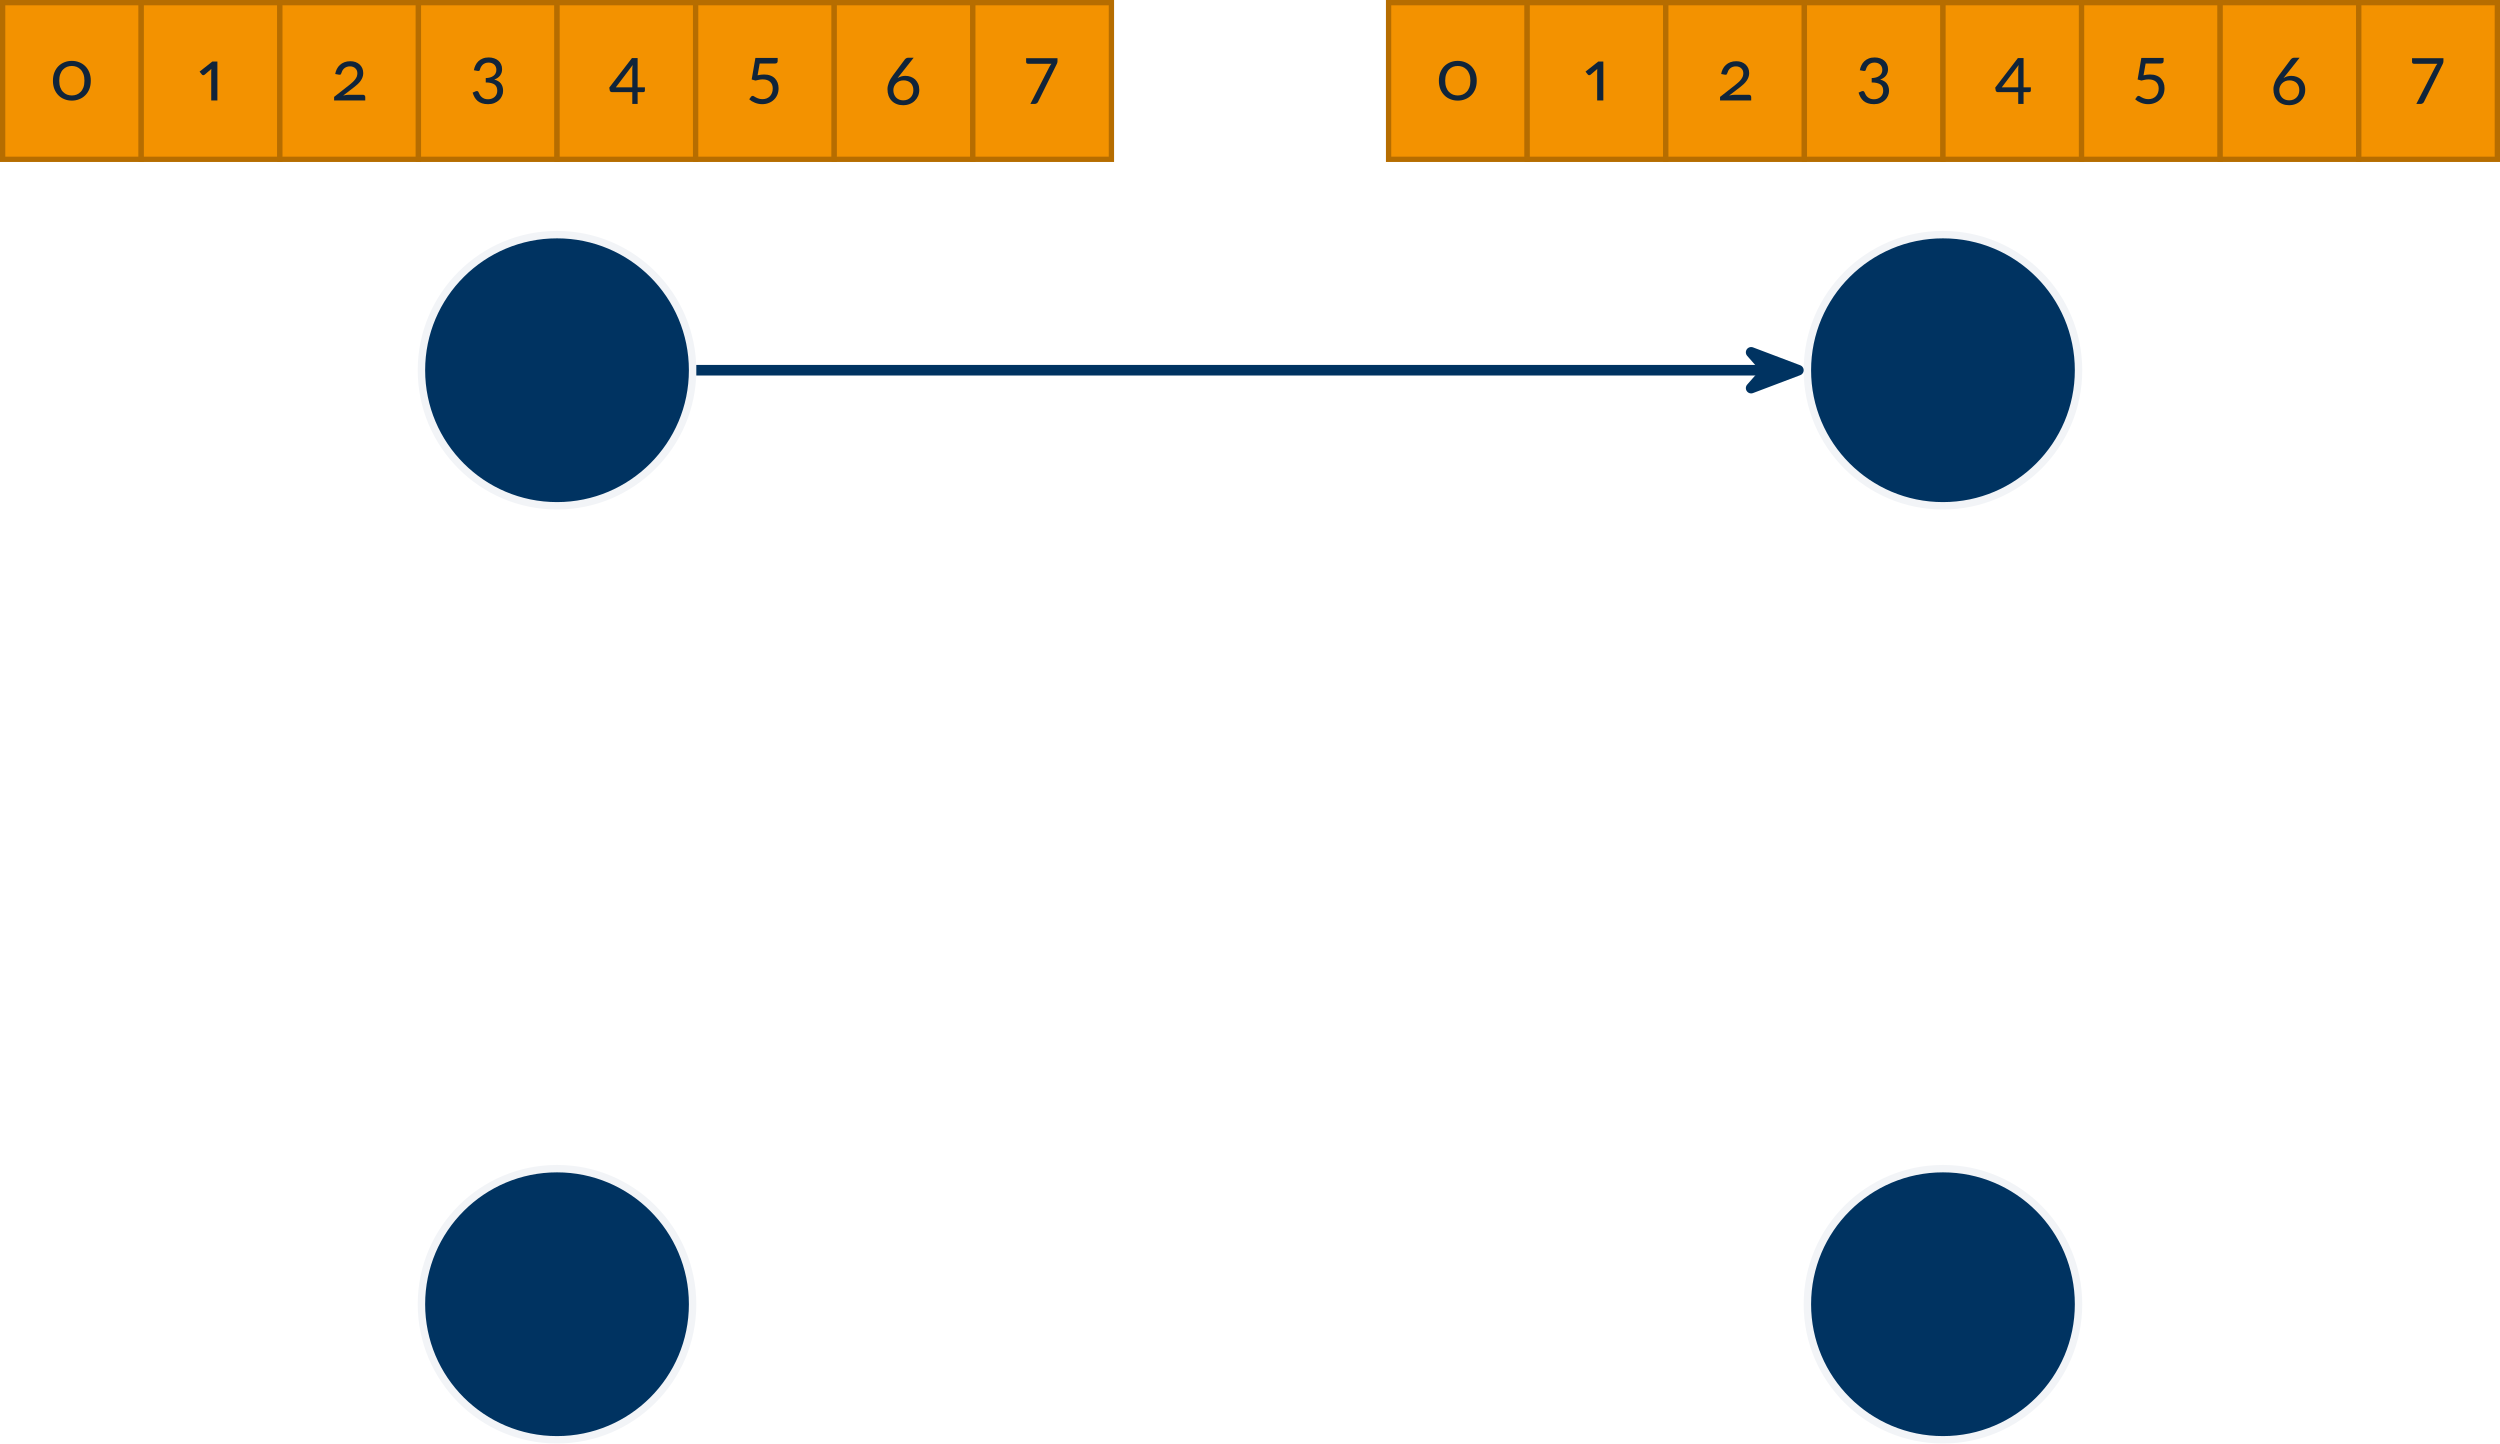
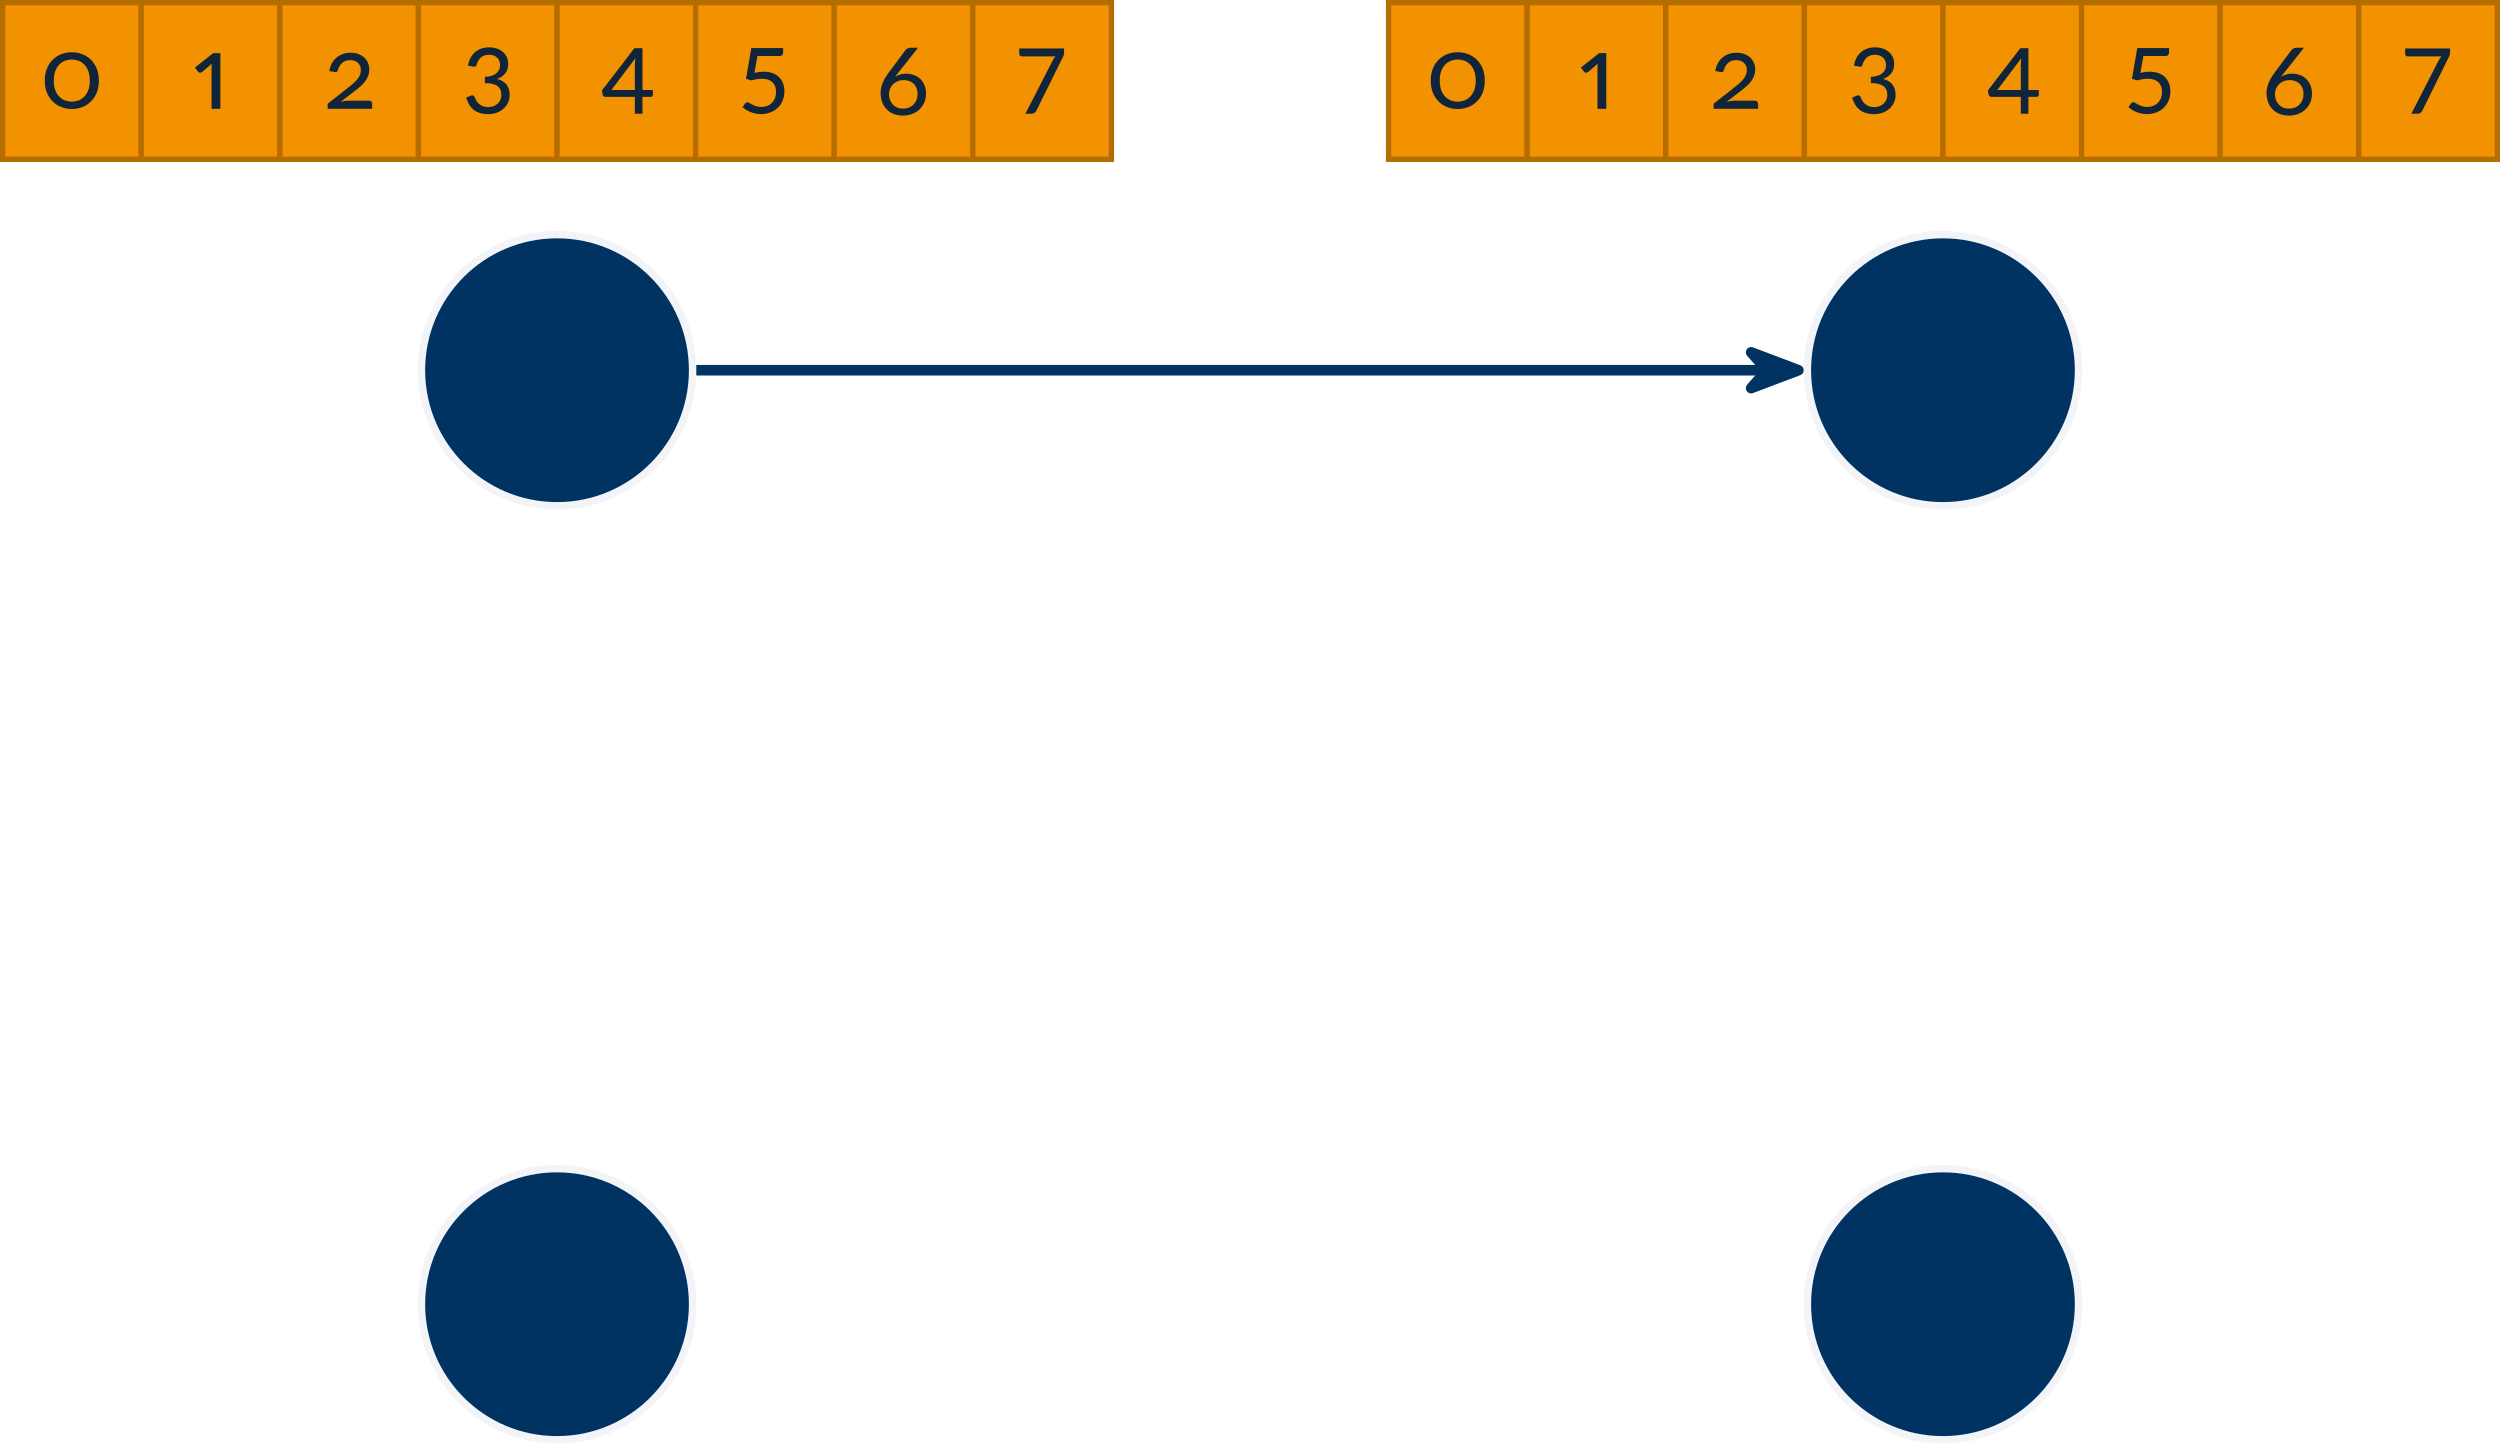
<svg xmlns="http://www.w3.org/2000/svg" xmlns:xlink="http://www.w3.org/1999/xlink" version="1.1" width="235.208pt" height="135.81pt" viewBox="-69.011 -69.011 235.208 135.81">
  <defs>
-     <path id="g1-48" d="M3.769-1.829C3.769-2.124 3.722-2.385 3.63-2.619C3.535-2.85 3.406-3.046 3.243-3.206S2.89-3.487 2.673-3.572C2.46-3.657 2.229-3.698 1.985-3.698S1.51-3.657 1.296-3.572C1.079-3.487 .889-3.365 .729-3.206S.441-2.85 .346-2.619C.254-2.385 .207-2.124 .207-1.829S.254-1.272 .346-1.038C.441-.807 .57-.611 .729-.455C.889-.292 1.079-.17 1.296-.088C1.51 0 1.74 .041 1.985 .041S2.46 0 2.673-.088C2.89-.17 3.08-.292 3.243-.455C3.406-.611 3.535-.807 3.63-1.038C3.722-1.272 3.769-1.533 3.769-1.829ZM3.172-1.829C3.172-1.588 3.138-1.377 3.074-1.201C3.006-1.028 2.918-.882 2.806-.773C2.694-.658 2.568-.577 2.426-.522C2.283-.472 2.137-.444 1.985-.444S1.683-.472 1.54-.522C1.401-.577 1.276-.658 1.164-.773C1.052-.882 .963-1.028 .899-1.201C.835-1.377 .801-1.588 .801-1.829C.801-2.073 .835-2.283 .899-2.456C.963-2.633 1.052-2.778 1.164-2.89S1.401-3.087 1.54-3.141C1.683-3.192 1.832-3.219 1.985-3.219S2.283-3.192 2.426-3.141C2.568-3.087 2.694-3.002 2.806-2.89S3.006-2.633 3.074-2.456C3.138-2.283 3.172-2.073 3.172-1.829Z" />
-     <path id="g1-49" d="M1.391-3.664L.187-2.714L.39-2.453C.465-2.354 .556-2.348 .668-2.426L1.293-2.965C1.286-2.86 1.282-2.758 1.282-2.663V0H1.862V-3.664H1.391Z" />
-     <path id="g1-50" d="M1.822-3.691C1.615-3.691 1.428-3.66 1.262-3.596C1.099-3.532 .957-3.447 .841-3.338C.719-3.226 .624-3.101 .55-2.951C.478-2.809 .427-2.653 .4-2.487L.733-2.426C.743-2.422 .757-2.422 .773-2.422C.79-2.419 .804-2.419 .814-2.419C.858-2.419 .892-2.429 .916-2.446C.936-2.463 .953-2.497 .967-2.541C.991-2.626 1.025-2.711 1.065-2.789C1.109-2.87 1.164-2.941 1.228-3.002S1.374-3.114 1.466-3.148C1.557-3.189 1.669-3.206 1.795-3.206C1.9-3.206 1.995-3.189 2.076-3.155C2.164-3.124 2.236-3.08 2.293-3.019C2.354-2.965 2.402-2.894 2.436-2.816C2.466-2.738 2.483-2.65 2.483-2.558C2.483-2.456 2.466-2.361 2.436-2.266C2.402-2.178 2.354-2.086 2.29-2.002C2.225-1.913 2.151-1.825 2.056-1.737C1.968-1.652 1.862-1.564 1.747-1.472L.295-.332V0H3.226V-.322C3.226-.38 3.206-.431 3.169-.472S3.077-.533 3.009-.533H1.706C1.628-.533 1.54-.526 1.442-.516C1.343-.502 1.248-.485 1.15-.461L2.192-1.259C2.317-1.354 2.429-1.452 2.531-1.547C2.636-1.649 2.724-1.751 2.799-1.859C2.873-1.964 2.931-2.076 2.972-2.195C3.016-2.314 3.036-2.439 3.036-2.571C3.036-2.738 3.006-2.887 2.948-3.026C2.89-3.162 2.806-3.277 2.7-3.379C2.595-3.474 2.466-3.552 2.317-3.61C2.168-3.664 2.002-3.691 1.822-3.691Z" />
-     <path id="g1-51" d="M1.805-3.691C1.598-3.691 1.411-3.66 1.248-3.596C1.089-3.532 .95-3.447 .835-3.338C.719-3.226 .624-3.101 .556-2.951C.482-2.809 .434-2.653 .407-2.487L.74-2.426C.75-2.422 .763-2.422 .78-2.422C.797-2.419 .811-2.419 .821-2.419C.865-2.419 .899-2.429 .923-2.446C.943-2.463 .96-2.497 .974-2.541C.997-2.629 1.031-2.714 1.075-2.795C1.12-2.873 1.174-2.945 1.235-3.006C1.303-3.067 1.377-3.114 1.472-3.152C1.561-3.189 1.669-3.206 1.791-3.206C1.893-3.206 1.988-3.192 2.076-3.162S2.242-3.087 2.307-3.033C2.375-2.972 2.429-2.904 2.463-2.816C2.504-2.734 2.521-2.633 2.521-2.521C2.521-2.395 2.497-2.283 2.446-2.192C2.395-2.097 2.327-2.015 2.239-1.954C2.147-1.886 2.042-1.839 1.92-1.805S1.666-1.754 1.523-1.751V-1.337C1.723-1.337 1.89-1.32 2.029-1.282C2.168-1.248 2.28-1.198 2.365-1.133C2.449-1.065 2.51-.984 2.551-.885C2.585-.787 2.605-.675 2.605-.55C2.605-.438 2.585-.332 2.544-.237C2.5-.139 2.443-.054 2.368 .014C2.29 .088 2.198 .142 2.09 .183C1.985 .224 1.866 .244 1.737 .244S1.496 .224 1.398 .19C1.299 .149 1.215 .102 1.147 .041C1.072-.02 1.014-.092 .967-.17C.919-.251 .879-.336 .845-.421C.824-.472 .79-.509 .746-.522C.699-.543 .638-.533 .563-.502L.288-.38C.339-.221 .4-.071 .475 .061C.553 .193 .648 .309 .76 .404S1.011 .573 1.17 .624C1.33 .678 1.52 .706 1.74 .706C1.957 .706 2.154 .672 2.327 .604C2.5 .533 2.65 .441 2.772 .326S2.989 .078 3.053-.075C3.121-.224 3.155-.38 3.155-.543C3.155-.824 3.087-1.052 2.951-1.235C2.816-1.411 2.605-1.54 2.324-1.611C2.558-1.693 2.738-1.818 2.867-1.981C2.996-2.151 3.06-2.351 3.06-2.592C3.06-2.758 3.029-2.907 2.968-3.04C2.907-3.175 2.823-3.291 2.711-3.386C2.599-3.484 2.466-3.559 2.314-3.61C2.161-3.664 1.991-3.691 1.805-3.691Z" />
-     <path id="g1-52" d="M2.951-.906V-3.66H2.419L.282-.875L.329-.611C.339-.567 .36-.529 .397-.499S.472-.455 .509-.455H2.449V.655H2.951V-.455H3.487C3.532-.455 3.569-.468 3.596-.495C3.623-.519 3.637-.556 3.637-.6V-.906H2.951ZM2.449-2.612V-.906H.902L2.487-3.002C2.477-2.931 2.466-2.863 2.46-2.795C2.453-2.734 2.449-2.67 2.449-2.612Z" />
-     <path id="g1-53" d="M2.873-3.352V-3.644H.777L.427-1.618L.784-1.516C.906-1.55 1.025-1.578 1.136-1.594C1.248-1.615 1.36-1.625 1.469-1.625C1.622-1.625 1.757-1.605 1.873-1.567C1.991-1.527 2.09-1.469 2.168-1.394S2.307-1.228 2.348-1.126C2.388-1.018 2.409-.902 2.409-.77C2.409-.617 2.385-.482 2.341-.36C2.293-.234 2.225-.129 2.144-.041C2.056 .047 1.954 .115 1.835 .163S1.581 .234 1.435 .234C1.276 .234 1.126 .207 .994 .149C.862 .095 .74 .031 .634-.041C.584-.075 .536-.085 .485-.071S.394-.031 .363 .01L.197 .244C.265 .305 .343 .363 .427 .421C.516 .475 .611 .522 .712 .563C.814 .607 .923 .641 1.038 .665C1.157 .692 1.279 .706 1.408 .706C1.628 .706 1.832 .672 2.022 .597C2.209 .529 2.375 .427 2.51 .295C2.653 .163 2.761 .007 2.84-.176C2.918-.363 2.958-.57 2.958-.797C2.958-.984 2.928-1.153 2.87-1.309C2.812-1.469 2.724-1.605 2.612-1.72S2.358-1.927 2.188-1.988C2.019-2.056 1.825-2.086 1.605-2.086C1.503-2.086 1.401-2.08 1.299-2.069C1.198-2.056 1.092-2.035 .984-2.012L1.181-3.121H2.636C2.717-3.121 2.778-3.141 2.816-3.189C2.853-3.23 2.873-3.287 2.873-3.352Z" />
-     <path id="g1-54" d="M1.276-2.504L1.483-2.768L2.792-4.42H2.287C2.209-4.42 2.144-4.403 2.09-4.37C2.032-4.339 1.985-4.291 1.94-4.234L.862-2.785C.675-2.538 .539-2.303 .455-2.083S.326-1.659 .326-1.466C.326-1.235 .36-1.028 .427-.841C.499-.655 .597-.495 .726-.366C.855-.231 1.011-.129 1.191-.061C1.371 .014 1.574 .047 1.798 .047C2.025 .047 2.232 .01 2.415-.064C2.605-.139 2.765-.241 2.897-.373C3.029-.502 3.135-.655 3.209-.828C3.281-1.004 3.318-1.194 3.318-1.394C3.318-1.608 3.284-1.795 3.213-1.961C3.141-2.124 3.046-2.259 2.931-2.375C2.809-2.483 2.673-2.571 2.514-2.626C2.354-2.687 2.188-2.714 2.012-2.714C1.869-2.714 1.737-2.694 1.615-2.66C1.489-2.619 1.377-2.568 1.276-2.504ZM.879-1.381C.879-1.493 .902-1.605 .943-1.713C.991-1.822 1.052-1.92 1.133-2.005C1.218-2.09 1.32-2.161 1.438-2.212S1.693-2.29 1.846-2.29C1.981-2.29 2.107-2.27 2.219-2.225C2.331-2.185 2.429-2.124 2.51-2.046C2.588-1.968 2.653-1.869 2.694-1.757C2.741-1.642 2.761-1.513 2.761-1.367C2.761-1.235 2.741-1.109 2.697-.994S2.592-.777 2.51-.692C2.426-.604 2.327-.536 2.209-.485S1.957-.41 1.808-.41C1.662-.41 1.533-.434 1.418-.482C1.303-.533 1.204-.6 1.126-.685C1.048-.773 .987-.875 .943-.994S.879-1.242 .879-1.381Z" />
-     <path id="g1-55" d="M3.057-3.644H.105V-3.294C.105-3.236 .122-3.192 .156-3.162C.19-3.135 .234-3.121 .285-3.121H2.49C2.419-3.036 2.351-2.938 2.293-2.823L.509 .655H.943C1.001 .655 1.055 .638 1.106 .597C1.16 .563 1.198 .519 1.221 .475L2.999-3.118C3.036-3.192 3.057-3.274 3.057-3.362V-3.644Z" />
+     <path id="g1-48" d="M5.384-2.612C5.384-3.034 5.316-3.407 5.186-3.741C5.05-4.071 4.866-4.352 4.633-4.58S4.129-4.982 3.819-5.103C3.514-5.224 3.184-5.283 2.835-5.283S2.157-5.224 1.851-5.103C1.541-4.982 1.27-4.808 1.042-4.58S.63-4.071 .494-3.741C.363-3.407 .296-3.034 .296-2.612S.363-1.817 .494-1.483C.63-1.153 .814-.872 1.042-.649C1.27-.417 1.541-.242 1.851-.126C2.157 0 2.486 .058 2.835 .058S3.514 0 3.819-.126C4.129-.242 4.401-.417 4.633-.649C4.866-.872 5.05-1.153 5.186-1.483C5.316-1.817 5.384-2.191 5.384-2.612ZM4.531-2.612C4.531-2.268 4.483-1.968 4.391-1.716C4.294-1.468 4.168-1.26 4.008-1.105C3.848-.94 3.669-.824 3.465-.746C3.262-.674 3.053-.635 2.835-.635S2.404-.674 2.2-.746C2.002-.824 1.822-.94 1.662-1.105C1.502-1.26 1.376-1.468 1.284-1.716C1.192-1.968 1.144-2.268 1.144-2.612C1.144-2.961 1.192-3.262 1.284-3.509C1.376-3.761 1.502-3.969 1.662-4.129S2.002-4.41 2.2-4.488C2.404-4.56 2.617-4.599 2.835-4.599S3.262-4.56 3.465-4.488C3.669-4.41 3.848-4.289 4.008-4.129S4.294-3.761 4.391-3.509C4.483-3.262 4.531-2.961 4.531-2.612Z" />
+     <path id="g1-49" d="M1.987-5.234L.267-3.877L.557-3.504C.664-3.363 .795-3.354 .955-3.465L1.846-4.236C1.837-4.086 1.832-3.94 1.832-3.804V0H2.661V-5.234H1.987Z" />
+     <path id="g1-50" d="M2.603-5.273C2.307-5.273 2.04-5.229 1.803-5.137C1.57-5.045 1.367-4.924 1.202-4.769C1.027-4.609 .892-4.43 .785-4.216C.683-4.013 .611-3.79 .572-3.552L1.047-3.465C1.061-3.46 1.081-3.46 1.105-3.46C1.129-3.455 1.149-3.455 1.163-3.455C1.226-3.455 1.275-3.47 1.309-3.494C1.338-3.518 1.362-3.567 1.381-3.63C1.415-3.751 1.464-3.872 1.522-3.984C1.585-4.1 1.662-4.202 1.754-4.289S1.963-4.449 2.094-4.497C2.224-4.556 2.384-4.58 2.564-4.58C2.714-4.58 2.85-4.556 2.966-4.507C3.092-4.464 3.194-4.401 3.276-4.313C3.363-4.236 3.431-4.134 3.48-4.023C3.523-3.911 3.548-3.785 3.548-3.654C3.548-3.509 3.523-3.373 3.48-3.237C3.431-3.111 3.363-2.981 3.271-2.859C3.179-2.733 3.073-2.607 2.937-2.481C2.811-2.36 2.661-2.234 2.496-2.103L.422-.475V0H4.609V-.46C4.609-.543 4.58-.615 4.527-.674S4.396-.761 4.299-.761H2.438C2.326-.761 2.2-.751 2.06-.737C1.919-.717 1.783-.693 1.643-.659L3.131-1.798C3.31-1.934 3.47-2.074 3.615-2.21C3.766-2.355 3.892-2.501 3.998-2.656C4.105-2.806 4.187-2.966 4.245-3.136C4.308-3.305 4.338-3.485 4.338-3.674C4.338-3.911 4.294-4.124 4.212-4.323C4.129-4.517 4.008-4.682 3.858-4.827C3.707-4.963 3.523-5.074 3.31-5.157C3.097-5.234 2.859-5.273 2.603-5.273Z" />
+     <path id="g1-51" d="M2.578-5.273C2.283-5.273 2.016-5.229 1.783-5.137C1.556-5.045 1.357-4.924 1.192-4.769C1.027-4.609 .892-4.43 .795-4.216C.688-4.013 .62-3.79 .582-3.552L1.057-3.465C1.071-3.46 1.09-3.46 1.115-3.46C1.139-3.455 1.158-3.455 1.173-3.455C1.236-3.455 1.284-3.47 1.318-3.494C1.347-3.518 1.372-3.567 1.391-3.63C1.425-3.756 1.473-3.877 1.536-3.993C1.599-4.105 1.677-4.207 1.764-4.294C1.861-4.381 1.968-4.449 2.103-4.502C2.229-4.556 2.384-4.58 2.559-4.58C2.704-4.58 2.84-4.56 2.966-4.517S3.203-4.41 3.296-4.333C3.392-4.245 3.47-4.149 3.518-4.023C3.577-3.906 3.601-3.761 3.601-3.601C3.601-3.422 3.567-3.262 3.494-3.131C3.422-2.995 3.325-2.879 3.199-2.792C3.068-2.695 2.918-2.627 2.743-2.578S2.38-2.506 2.176-2.501V-1.909C2.462-1.909 2.699-1.885 2.898-1.832C3.097-1.783 3.257-1.711 3.378-1.619C3.499-1.522 3.586-1.405 3.644-1.265C3.693-1.124 3.722-.964 3.722-.785C3.722-.625 3.693-.475 3.635-.339C3.572-.199 3.489-.078 3.383 .019C3.271 .126 3.14 .204 2.985 .262C2.835 .32 2.666 .349 2.481 .349S2.137 .32 1.997 .271C1.856 .213 1.735 .145 1.638 .058C1.531-.029 1.449-.131 1.381-.242C1.313-.359 1.255-.48 1.207-.601C1.178-.674 1.129-.727 1.066-.746C.998-.775 .911-.761 .805-.717L.412-.543C.485-.315 .572-.102 .678 .087C.79 .276 .926 .441 1.086 .577S1.444 .819 1.672 .892C1.9 .969 2.171 1.008 2.486 1.008C2.796 1.008 3.077 .96 3.325 .863C3.572 .761 3.785 .63 3.96 .465S4.27 .111 4.362-.107C4.459-.32 4.507-.543 4.507-.775C4.507-1.178 4.41-1.502 4.216-1.764C4.023-2.016 3.722-2.2 3.32-2.302C3.654-2.418 3.911-2.598 4.095-2.83C4.279-3.073 4.371-3.359 4.371-3.703C4.371-3.94 4.328-4.153 4.241-4.342C4.153-4.536 4.032-4.701 3.872-4.837C3.712-4.977 3.523-5.084 3.305-5.157C3.087-5.234 2.845-5.273 2.578-5.273Z" />
+     <path id="g1-52" d="M4.216-1.294V-5.229H3.455L.402-1.25L.47-.872C.485-.809 .514-.756 .567-.712S.674-.649 .727-.649H3.499V.935H4.216V-.649H4.982C5.045-.649 5.098-.669 5.137-.708C5.176-.741 5.195-.795 5.195-.858V-1.294H4.216ZM3.499-3.732V-1.294H1.289L3.552-4.289C3.538-4.187 3.523-4.09 3.514-3.993C3.504-3.906 3.499-3.814 3.499-3.732Z" />
+     <path id="g1-53" d="M4.105-4.788V-5.205H1.11L.611-2.312L1.12-2.166C1.294-2.215 1.464-2.254 1.624-2.278C1.783-2.307 1.943-2.321 2.098-2.321C2.317-2.321 2.51-2.292 2.675-2.239C2.845-2.181 2.985-2.098 3.097-1.992S3.296-1.754 3.354-1.609C3.412-1.454 3.441-1.289 3.441-1.1C3.441-.882 3.407-.688 3.344-.514C3.276-.334 3.179-.184 3.063-.058C2.937 .068 2.792 .165 2.622 .233S2.258 .334 2.05 .334C1.822 .334 1.609 .296 1.42 .213C1.231 .136 1.057 .044 .906-.058C.834-.107 .766-.121 .693-.102S.562-.044 .519 .015L.281 .349C.378 .436 .489 .519 .611 .601C.737 .678 .872 .746 1.018 .805C1.163 .868 1.318 .916 1.483 .95C1.653 .989 1.827 1.008 2.011 1.008C2.326 1.008 2.617 .96 2.888 .853C3.155 .756 3.392 .611 3.586 .422C3.79 .233 3.945 .01 4.056-.252C4.168-.519 4.226-.814 4.226-1.139C4.226-1.405 4.182-1.648 4.1-1.871C4.018-2.098 3.892-2.292 3.732-2.457S3.368-2.753 3.126-2.84C2.884-2.937 2.607-2.981 2.292-2.981C2.147-2.981 2.002-2.971 1.856-2.956C1.711-2.937 1.561-2.908 1.405-2.874L1.687-4.459H3.766C3.882-4.459 3.969-4.488 4.023-4.556C4.076-4.614 4.105-4.696 4.105-4.788Z" />
+     <path id="g1-54" d="M1.822-3.577L2.118-3.955L3.989-6.315H3.266C3.155-6.315 3.063-6.291 2.985-6.242C2.903-6.199 2.835-6.131 2.772-6.048L1.231-3.979C.964-3.625 .771-3.291 .649-2.976S.465-2.37 .465-2.094C.465-1.764 .514-1.468 .611-1.202C.712-.935 .853-.708 1.037-.523C1.221-.33 1.444-.184 1.701-.087C1.958 .019 2.249 .068 2.569 .068C2.893 .068 3.189 .015 3.451-.092C3.722-.199 3.95-.344 4.139-.533C4.328-.717 4.478-.935 4.585-1.183C4.686-1.435 4.74-1.706 4.74-1.992C4.74-2.297 4.691-2.564 4.59-2.801C4.488-3.034 4.352-3.228 4.187-3.392C4.013-3.548 3.819-3.674 3.591-3.751C3.363-3.838 3.126-3.877 2.874-3.877C2.67-3.877 2.481-3.848 2.307-3.8C2.128-3.741 1.968-3.669 1.822-3.577ZM1.255-1.972C1.255-2.132 1.289-2.292 1.347-2.447C1.415-2.603 1.502-2.743 1.619-2.864C1.74-2.985 1.885-3.087 2.055-3.16S2.418-3.271 2.636-3.271C2.83-3.271 3.01-3.242 3.17-3.179C3.329-3.121 3.47-3.034 3.586-2.922C3.698-2.811 3.79-2.67 3.848-2.51C3.916-2.346 3.945-2.161 3.945-1.953C3.945-1.764 3.916-1.585 3.853-1.42S3.703-1.11 3.586-.989C3.465-.863 3.325-.766 3.155-.693S2.796-.586 2.583-.586C2.375-.586 2.191-.62 2.026-.688C1.861-.761 1.72-.858 1.609-.979C1.498-1.105 1.41-1.25 1.347-1.42S1.255-1.774 1.255-1.972Z" />
+     <path id="g1-55" d="M4.367-5.205H.15V-4.706C.15-4.623 .174-4.56 .223-4.517C.271-4.478 .334-4.459 .407-4.459H3.557C3.455-4.338 3.359-4.197 3.276-4.032L.727 .935H1.347C1.43 .935 1.507 .911 1.58 .853C1.657 .805 1.711 .741 1.745 .678L4.284-4.454C4.338-4.56 4.367-4.677 4.367-4.803V-5.205Z" />
  </defs>
  <g id="page1">
    <g stroke-miterlimit="10" transform="translate(-68.76215,-34.17946)scale(0.996264,-0.996264)">
      <g fill="#000" stroke="#000">
        <g stroke-width="0.4">
          <g stroke="#b66d00">
            <g stroke-width="0.5">
              <g fill="#f39200">
                <path d="M0 19.917V34.712H13.088V19.917ZM13.088 34.712" />
              </g>
            </g>
          </g>
-           <g transform="translate(4.54097,25.50208)">
+           <g transform="translate(3.68251,24.72537)">
            <g stroke="none" transform="scale(-1.00375,1.00375)translate(-68.76215,-34.17946)scale(-1,-1)">
              <g fill="#10243a">
                <g stroke="none">
                  <g fill="#10243a">
                    <use x="-68.762" y="-34.179" xlink:href="#g1-48" />
                  </g>
                </g>
              </g>
            </g>
          </g>
          <g stroke="#b66d00">
            <g stroke-width="0.5">
              <g fill="#f39200">
                <path d="M13.088 19.917V34.712H26.177V19.917ZM26.177 34.712" />
              </g>
            </g>
          </g>
-           <g transform="translate(18.41061,25.47723)">
+           <g transform="translate(17.88696,24.68988)">
            <g stroke="none" transform="scale(-1.00375,1.00375)translate(-68.76215,-34.17946)scale(-1,-1)">
              <g fill="#10243a">
                <g stroke="none">
                  <g fill="#10243a">
                    <use x="-68.762" y="-34.179" xlink:href="#g1-49" />
                  </g>
                </g>
              </g>
            </g>
          </g>
          <g stroke="#b66d00">
            <g stroke-width="0.5">
              <g fill="#f39200">
                <path d="M26.177 19.917V34.712H39.265V19.917ZM39.265 34.712" />
              </g>
            </g>
          </g>
-           <g transform="translate(31.0052,25.47723)">
+           <g transform="translate(30.26991,24.68988)">
            <g stroke="none" transform="scale(-1.00375,1.00375)translate(-68.76215,-34.17946)scale(-1,-1)">
              <g fill="#10243a">
                <g stroke="none">
                  <g fill="#10243a">
                    <use x="-68.762" y="-34.179" xlink:href="#g1-50" />
                  </g>
                </g>
              </g>
            </g>
          </g>
          <g stroke="#b66d00">
            <g stroke-width="0.5">
              <g fill="#f39200">
                <path d="M39.265 19.917V34.712H52.354V19.917ZM52.354 34.712" />
              </g>
            </g>
          </g>
-           <g transform="translate(44.09366,25.83282)">
+           <g transform="translate(43.35837,25.19788)">
            <g stroke="none" transform="scale(-1.00375,1.00375)translate(-68.76215,-34.17946)scale(-1,-1)">
              <g fill="#10243a">
                <g stroke="none">
                  <g fill="#10243a">
                    <use x="-68.762" y="-34.179" xlink:href="#g1-51" />
                  </g>
                </g>
              </g>
            </g>
          </g>
          <g stroke="#b66d00">
            <g stroke-width="0.5">
              <g fill="#f39200">
                <path d="M52.354 19.917V34.712H65.442V19.917ZM65.442 34.712" />
              </g>
            </g>
          </g>
-           <g transform="translate(57.00256,25.8078)">
+           <g transform="translate(56.19032,25.16212)">
            <g stroke="none" transform="scale(-1.00375,1.00375)translate(-68.76215,-34.17946)scale(-1,-1)">
              <g fill="#10243a">
                <g stroke="none">
                  <g fill="#10243a">
                    <use x="-68.762" y="-34.179" xlink:href="#g1-52" />
                  </g>
                </g>
              </g>
            </g>
          </g>
          <g stroke="#b66d00">
            <g stroke-width="0.5">
              <g fill="#f39200">
                <path d="M65.442 19.917V34.712H78.531V19.917ZM78.531 34.712" />
              </g>
            </g>
          </g>
-           <g transform="translate(70.30627,25.83282)">
+           <g transform="translate(69.58627,25.19788)">
            <g stroke="none" transform="scale(-1.00375,1.00375)translate(-68.76215,-34.17946)scale(-1,-1)">
              <g fill="#10243a">
                <g stroke="none">
                  <g fill="#10243a">
                    <use x="-68.762" y="-34.179" xlink:href="#g1-53" />
                  </g>
                </g>
              </g>
            </g>
          </g>
          <g stroke="#b66d00">
            <g stroke-width="0.5">
              <g fill="#f39200">
                <path d="M78.531 19.917V34.712H91.619V19.917ZM91.619 34.712" />
              </g>
            </g>
          </g>
-           <g transform="translate(83.23233,25.0749)">
+           <g transform="translate(82.44273,24.11513)">
            <g stroke="none" transform="scale(-1.00375,1.00375)translate(-68.76215,-34.17946)scale(-1,-1)">
              <g fill="#10243a">
                <g stroke="none">
                  <g fill="#10243a">
                    <use x="-68.762" y="-34.179" xlink:href="#g1-54" />
                  </g>
                </g>
              </g>
            </g>
          </g>
          <g stroke="#b66d00">
            <g stroke-width="0.5">
              <g fill="#f39200">
                <path d="M91.619 19.917V34.712H104.708V19.917ZM104.708 34.712" />
              </g>
            </g>
          </g>
-           <g transform="translate(96.54654,25.8078)">
+           <g transform="translate(95.85368,25.16212)">
            <g stroke="none" transform="scale(-1.00375,1.00375)translate(-68.76215,-34.17946)scale(-1,-1)">
              <g fill="#10243a">
                <g stroke="none">
                  <g fill="#10243a">
                    <use x="-68.762" y="-34.179" xlink:href="#g1-55" />
                  </g>
                </g>
              </g>
            </g>
          </g>
          <g stroke="#b66d00">
            <g stroke-width="0.5">
              <g fill="#f39200">
                <path d="M130.883 19.917V34.712H143.971V19.917ZM143.971 34.712" />
              </g>
            </g>
          </g>
-           <g transform="translate(135.4238,25.50208)">
+           <g transform="translate(134.5653,24.72537)">
            <g stroke="none" transform="scale(-1.00375,1.00375)translate(-68.76215,-34.17946)scale(-1,-1)">
              <g fill="#10243a">
                <g stroke="none">
                  <g fill="#10243a">
                    <use x="-68.762" y="-34.179" xlink:href="#g1-48" />
                  </g>
                </g>
              </g>
            </g>
          </g>
          <g stroke="#b66d00">
            <g stroke-width="0.5">
              <g fill="#f39200">
                <path d="M143.971 19.917V34.712H157.06V19.917ZM157.06 34.712" />
              </g>
            </g>
          </g>
-           <g transform="translate(149.2934,25.47723)">
+           <g transform="translate(148.7697,24.68988)">
            <g stroke="none" transform="scale(-1.00375,1.00375)translate(-68.76215,-34.17946)scale(-1,-1)">
              <g fill="#10243a">
                <g stroke="none">
                  <g fill="#10243a">
                    <use x="-68.762" y="-34.179" xlink:href="#g1-49" />
                  </g>
                </g>
              </g>
            </g>
          </g>
          <g stroke="#b66d00">
            <g stroke-width="0.5">
              <g fill="#f39200">
                <path d="M157.06 19.917V34.712H170.148V19.917ZM170.148 34.712" />
              </g>
            </g>
          </g>
-           <g transform="translate(161.888,25.47723)">
+           <g transform="translate(161.1527,24.68988)">
            <g stroke="none" transform="scale(-1.00375,1.00375)translate(-68.76215,-34.17946)scale(-1,-1)">
              <g fill="#10243a">
                <g stroke="none">
                  <g fill="#10243a">
                    <use x="-68.762" y="-34.179" xlink:href="#g1-50" />
                  </g>
                </g>
              </g>
            </g>
          </g>
          <g stroke="#b66d00">
            <g stroke-width="0.5">
              <g fill="#f39200">
                <path d="M170.148 19.917V34.712H183.237V19.917ZM183.237 34.712" />
              </g>
            </g>
          </g>
-           <g transform="translate(174.9764,25.83282)">
+           <g transform="translate(174.2412,25.19788)">
            <g stroke="none" transform="scale(-1.00375,1.00375)translate(-68.76215,-34.17946)scale(-1,-1)">
              <g fill="#10243a">
                <g stroke="none">
                  <g fill="#10243a">
                    <use x="-68.762" y="-34.179" xlink:href="#g1-51" />
                  </g>
                </g>
              </g>
            </g>
          </g>
          <g stroke="#b66d00">
            <g stroke-width="0.5">
              <g fill="#f39200">
                <path d="M183.237 19.917V34.712H196.325V19.917ZM196.325 34.712" />
              </g>
            </g>
          </g>
-           <g transform="translate(187.8853,25.8078)">
+           <g transform="translate(187.0731,25.16212)">
            <g stroke="none" transform="scale(-1.00375,1.00375)translate(-68.76215,-34.17946)scale(-1,-1)">
              <g fill="#10243a">
                <g stroke="none">
                  <g fill="#10243a">
                    <use x="-68.762" y="-34.179" xlink:href="#g1-52" />
                  </g>
                </g>
              </g>
            </g>
          </g>
          <g stroke="#b66d00">
            <g stroke-width="0.5">
              <g fill="#f39200">
                <path d="M196.325 19.917V34.712H209.413V19.917ZM209.413 34.712" />
              </g>
            </g>
          </g>
-           <g transform="translate(201.1891,25.83282)">
+           <g transform="translate(200.4691,25.19788)">
            <g stroke="none" transform="scale(-1.00375,1.00375)translate(-68.76215,-34.17946)scale(-1,-1)">
              <g fill="#10243a">
                <g stroke="none">
                  <g fill="#10243a">
                    <use x="-68.762" y="-34.179" xlink:href="#g1-53" />
                  </g>
                </g>
              </g>
            </g>
          </g>
          <g stroke="#b66d00">
            <g stroke-width="0.5">
              <g fill="#f39200">
                <path d="M209.413 19.917V34.712H222.502V19.917ZM222.502 34.712" />
              </g>
            </g>
          </g>
-           <g transform="translate(214.1151,25.0749)">
+           <g transform="translate(213.3255,24.11513)">
            <g stroke="none" transform="scale(-1.00375,1.00375)translate(-68.76215,-34.17946)scale(-1,-1)">
              <g fill="#10243a">
                <g stroke="none">
                  <g fill="#10243a">
                    <use x="-68.762" y="-34.179" xlink:href="#g1-54" />
                  </g>
                </g>
              </g>
            </g>
          </g>
          <g stroke="#b66d00">
            <g stroke-width="0.5">
              <g fill="#f39200">
                <path d="M222.502 19.917V34.712H235.59V19.917ZM235.59 34.712" />
              </g>
            </g>
          </g>
-           <g transform="translate(227.4293,25.8078)">
+           <g transform="translate(226.7365,25.16212)">
            <g stroke="none" transform="scale(-1.00375,1.00375)translate(-68.76215,-34.17946)scale(-1,-1)">
              <g fill="#10243a">
                <g stroke="none">
                  <g fill="#10243a">
                    <use x="-68.762" y="-34.179" xlink:href="#g1-55" />
                  </g>
                </g>
              </g>
            </g>
          </g>
          <g stroke="#f2f4f7">
            <g stroke-width="0.7">
              <g fill="#003361">
                <g stroke="#f2f4f7">
                  <g stroke-width="0.7">
                    <g fill="#003361">
                      <path d="M65.157 0C65.157 7.071 59.424 12.804 52.353 12.804S39.549 7.071 39.549 0S45.282-12.804 52.353-12.804S65.157-7.071 65.157 0ZM52.353 0" />
                    </g>
                  </g>
                </g>
                <g transform="translate(52.35294,0.0)">
                  <g stroke="none" transform="scale(-1.00375,1.00375)translate(-68.76215,-34.17946)scale(-1,-1)">
                    <g fill="#f2f4f7">
                      <g stroke="none" />
                    </g>
                  </g>
                </g>
              </g>
            </g>
          </g>
          <g stroke="#f2f4f7">
            <g stroke-width="0.7">
              <g fill="#003361">
                <g stroke="#f2f4f7">
                  <g stroke-width="0.7">
                    <g fill="#003361">
                      <path d="M196.039 0C196.039 7.071 190.307 12.804 183.236 12.804S170.432 7.071 170.432 0S176.164-12.804 183.236-12.804S196.039-7.071 196.039 0ZM183.236 0" />
                    </g>
                  </g>
                </g>
                <g transform="translate(183.2357,0.0)">
                  <g stroke="none" transform="scale(-1.00375,1.00375)translate(-68.76215,-34.17946)scale(-1,-1)">
                    <g fill="#f2f4f7">
                      <g stroke="none" />
                    </g>
                  </g>
                </g>
              </g>
            </g>
          </g>
          <g stroke="#f2f4f7">
            <g stroke-width="0.7">
              <g fill="#003361">
                <g stroke="#f2f4f7">
                  <g stroke-width="0.7">
                    <g fill="#003361">
                      <path d="M65.157-88.204C65.157-81.132 59.424-75.4 52.353-75.4S39.549-81.132 39.549-88.204C39.549-95.275 45.282-101.007 52.353-101.007S65.157-95.275 65.157-88.204ZM52.353-88.204" />
                    </g>
                  </g>
                </g>
                <g transform="translate(52.35294,-88.20367)">
                  <g stroke="none" transform="scale(-1.00375,1.00375)translate(-68.76215,-34.17946)scale(-1,-1)">
                    <g fill="#f2f4f7">
                      <g stroke="none" />
                    </g>
                  </g>
                </g>
              </g>
            </g>
          </g>
          <g stroke="#f2f4f7">
            <g stroke-width="0.7">
              <g fill="#003361">
                <g stroke="#f2f4f7">
                  <g stroke-width="0.7">
                    <g fill="#003361">
                      <path d="M196.039-88.204C196.039-81.132 190.307-75.4 183.236-75.4S170.432-81.132 170.432-88.204C170.432-95.275 176.164-101.007 183.236-101.007S196.039-95.275 196.039-88.204ZM183.236-88.204" />
                    </g>
                  </g>
                </g>
                <g transform="translate(183.2357,-88.20367)">
                  <g stroke="none" transform="scale(-1.00375,1.00375)translate(-68.76215,-34.17946)scale(-1,-1)">
                    <g fill="#f2f4f7">
                      <g stroke="none" />
                    </g>
                  </g>
                </g>
              </g>
            </g>
          </g>
          <g stroke="#003361">
            <g stroke-width="1.0">
              <path d="M65.507 0H166.355" fill="none" />
              <g fill="#003361">
                <g transform="translate(163.506,0.0)">
                  <g stroke-dasharray="none" stroke-dashoffset="0.0">
                    <g stroke-linejoin="round">
                      <path d="M6.076 0L1.615 1.689L3.099 0L1.615-1.689Z" />
                    </g>
                  </g>
                </g>
              </g>
            </g>
          </g>
        </g>
      </g>
    </g>
  </g>
</svg>
